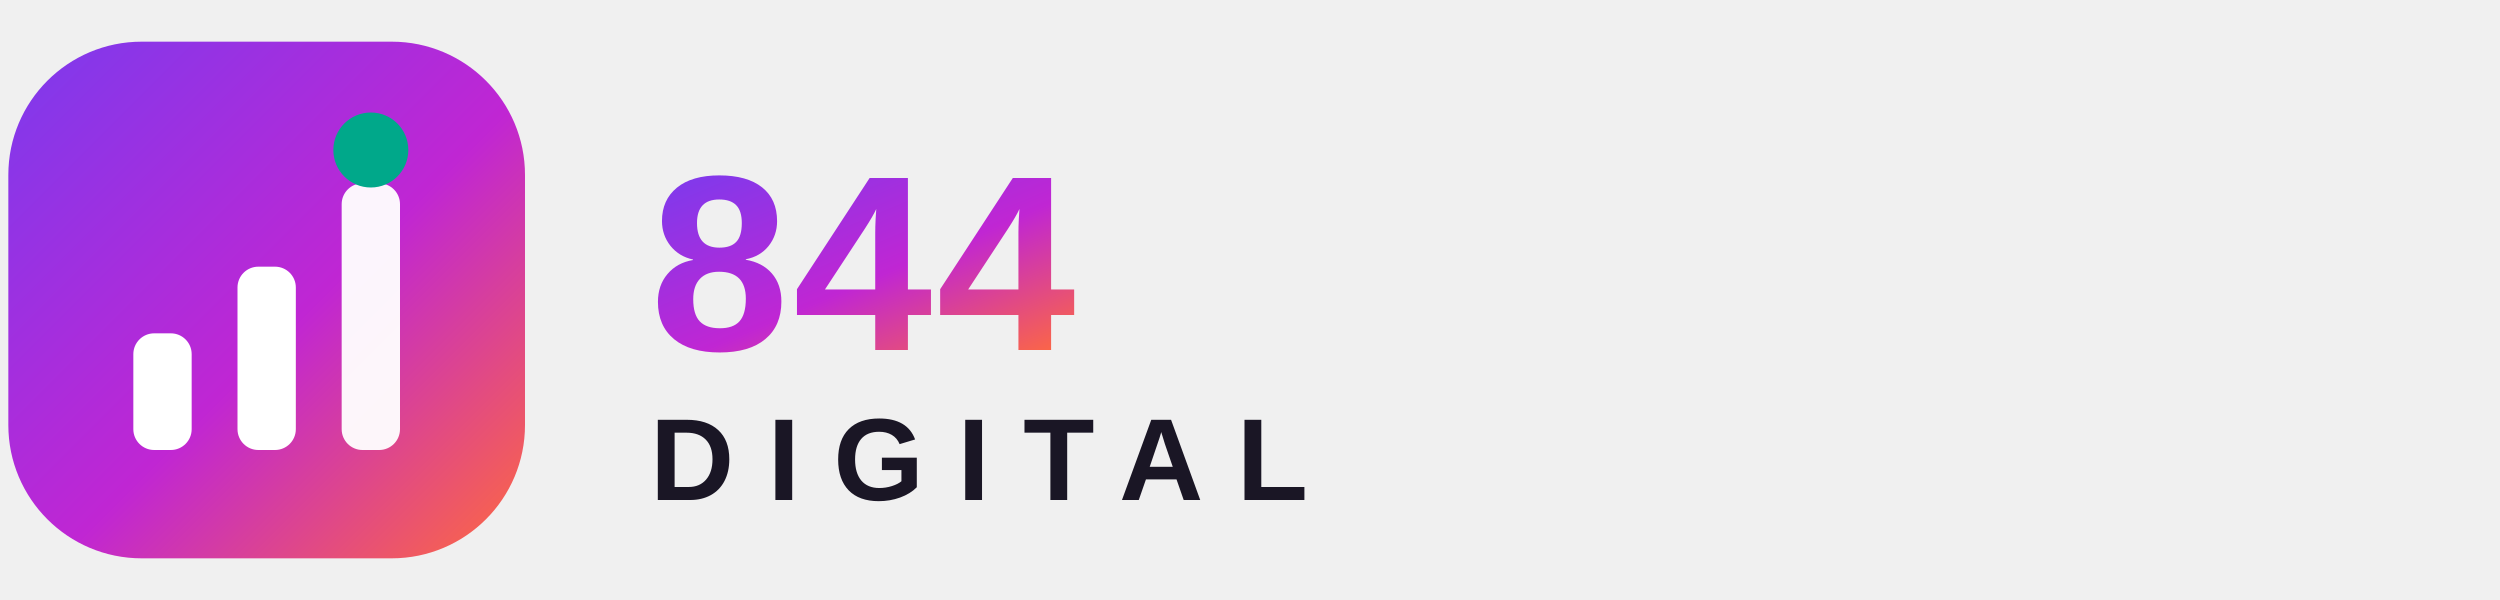
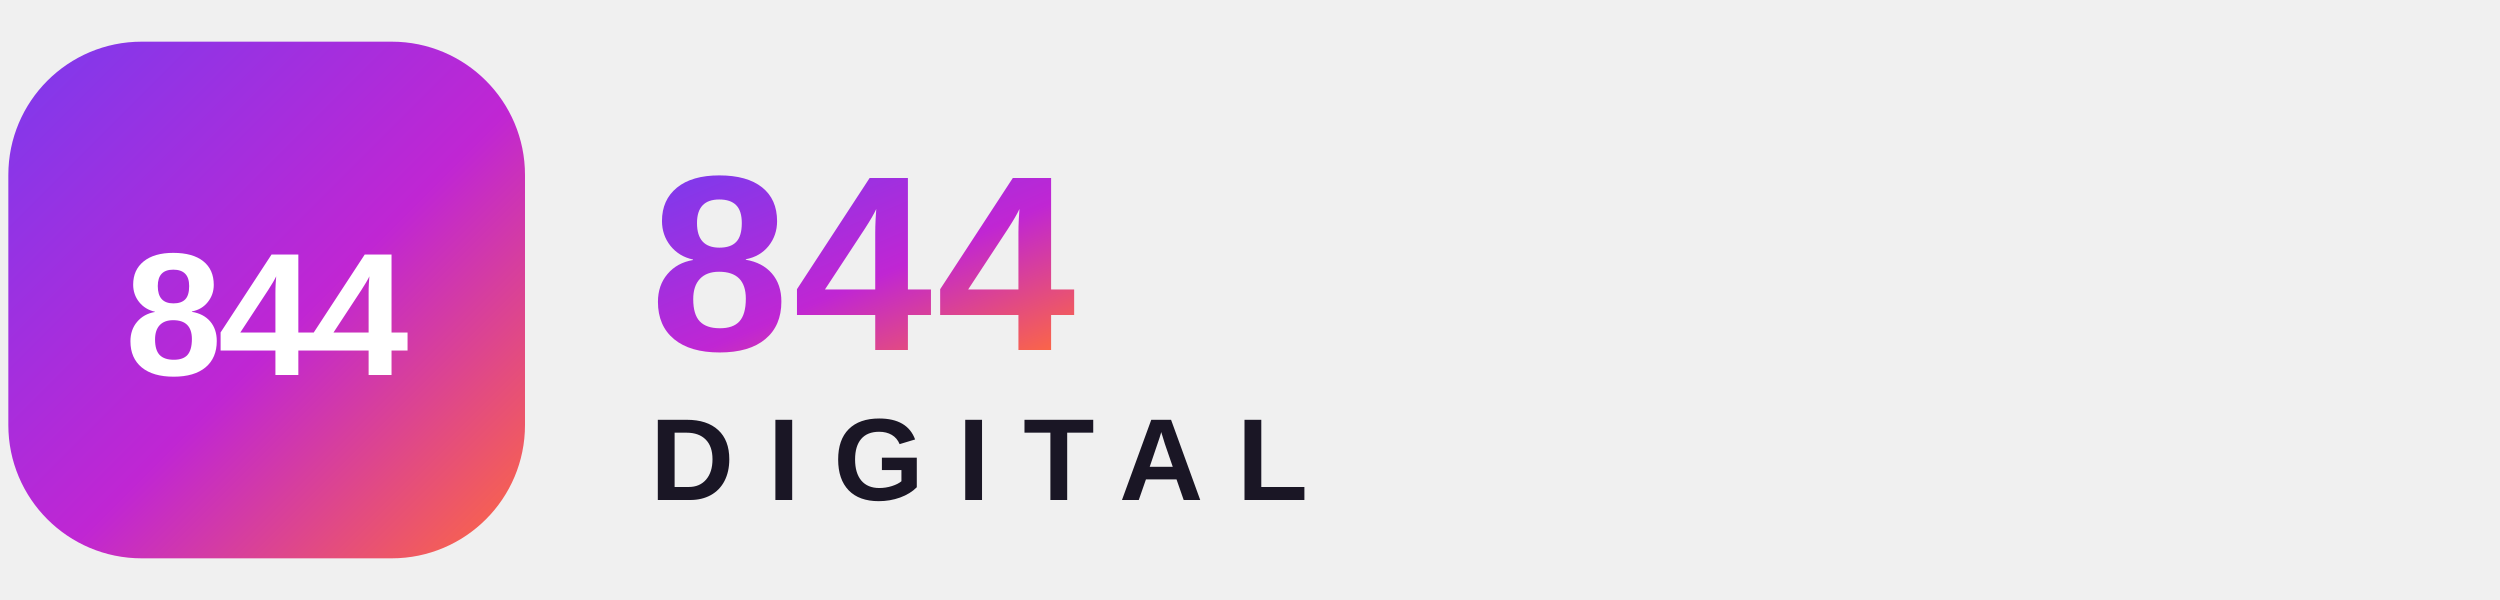
<svg xmlns="http://www.w3.org/2000/svg" viewBox="0 0 300 72" width="300" height="72">
  <defs>
    <linearGradient id="logoGradDark" x1="0%" y1="0%" x2="100%" y2="100%">
      <stop offset="0%" stop-color="#7C3AED" />
      <stop offset="55%" stop-color="#C026D3" />
      <stop offset="100%" stop-color="#FF6A3D" />
    </linearGradient>
  </defs>
  <g transform="translate(0,4)">
    <rect x="1" y="1" width="62" height="62" rx="16" fill="url(#logoGradDark)" />
-     <rect x="16" y="36" width="7" height="14" rx="2.5" fill="#ffffff" />
-     <rect x="28.5" y="28" width="7" height="22" rx="2.5" fill="#ffffff" />
-     <rect x="41" y="18" width="7" height="32" rx="2.5" fill="#ffffff" fill-opacity="0.95" />
-     <circle cx="44.5" cy="14" r="4.5" fill="#00A88A" />
+     <text x="32" y="41" font-family="Arial, Helvetica, sans-serif" font-weight="800" font-size="21" fill="#ffffff" text-anchor="middle" letter-spacing="-0.5">844</text>
  </g>
  <text x="78" y="42" font-family="Arial, Helvetica, sans-serif" font-weight="800" font-size="30" fill="url(#logoGradDark)" letter-spacing="0.5">844</text>
  <text x="78" y="60" font-family="Arial, Helvetica, sans-serif" font-weight="600" font-size="14" fill="#1A1625" letter-spacing="4">DIGITAL</text>
</svg>
